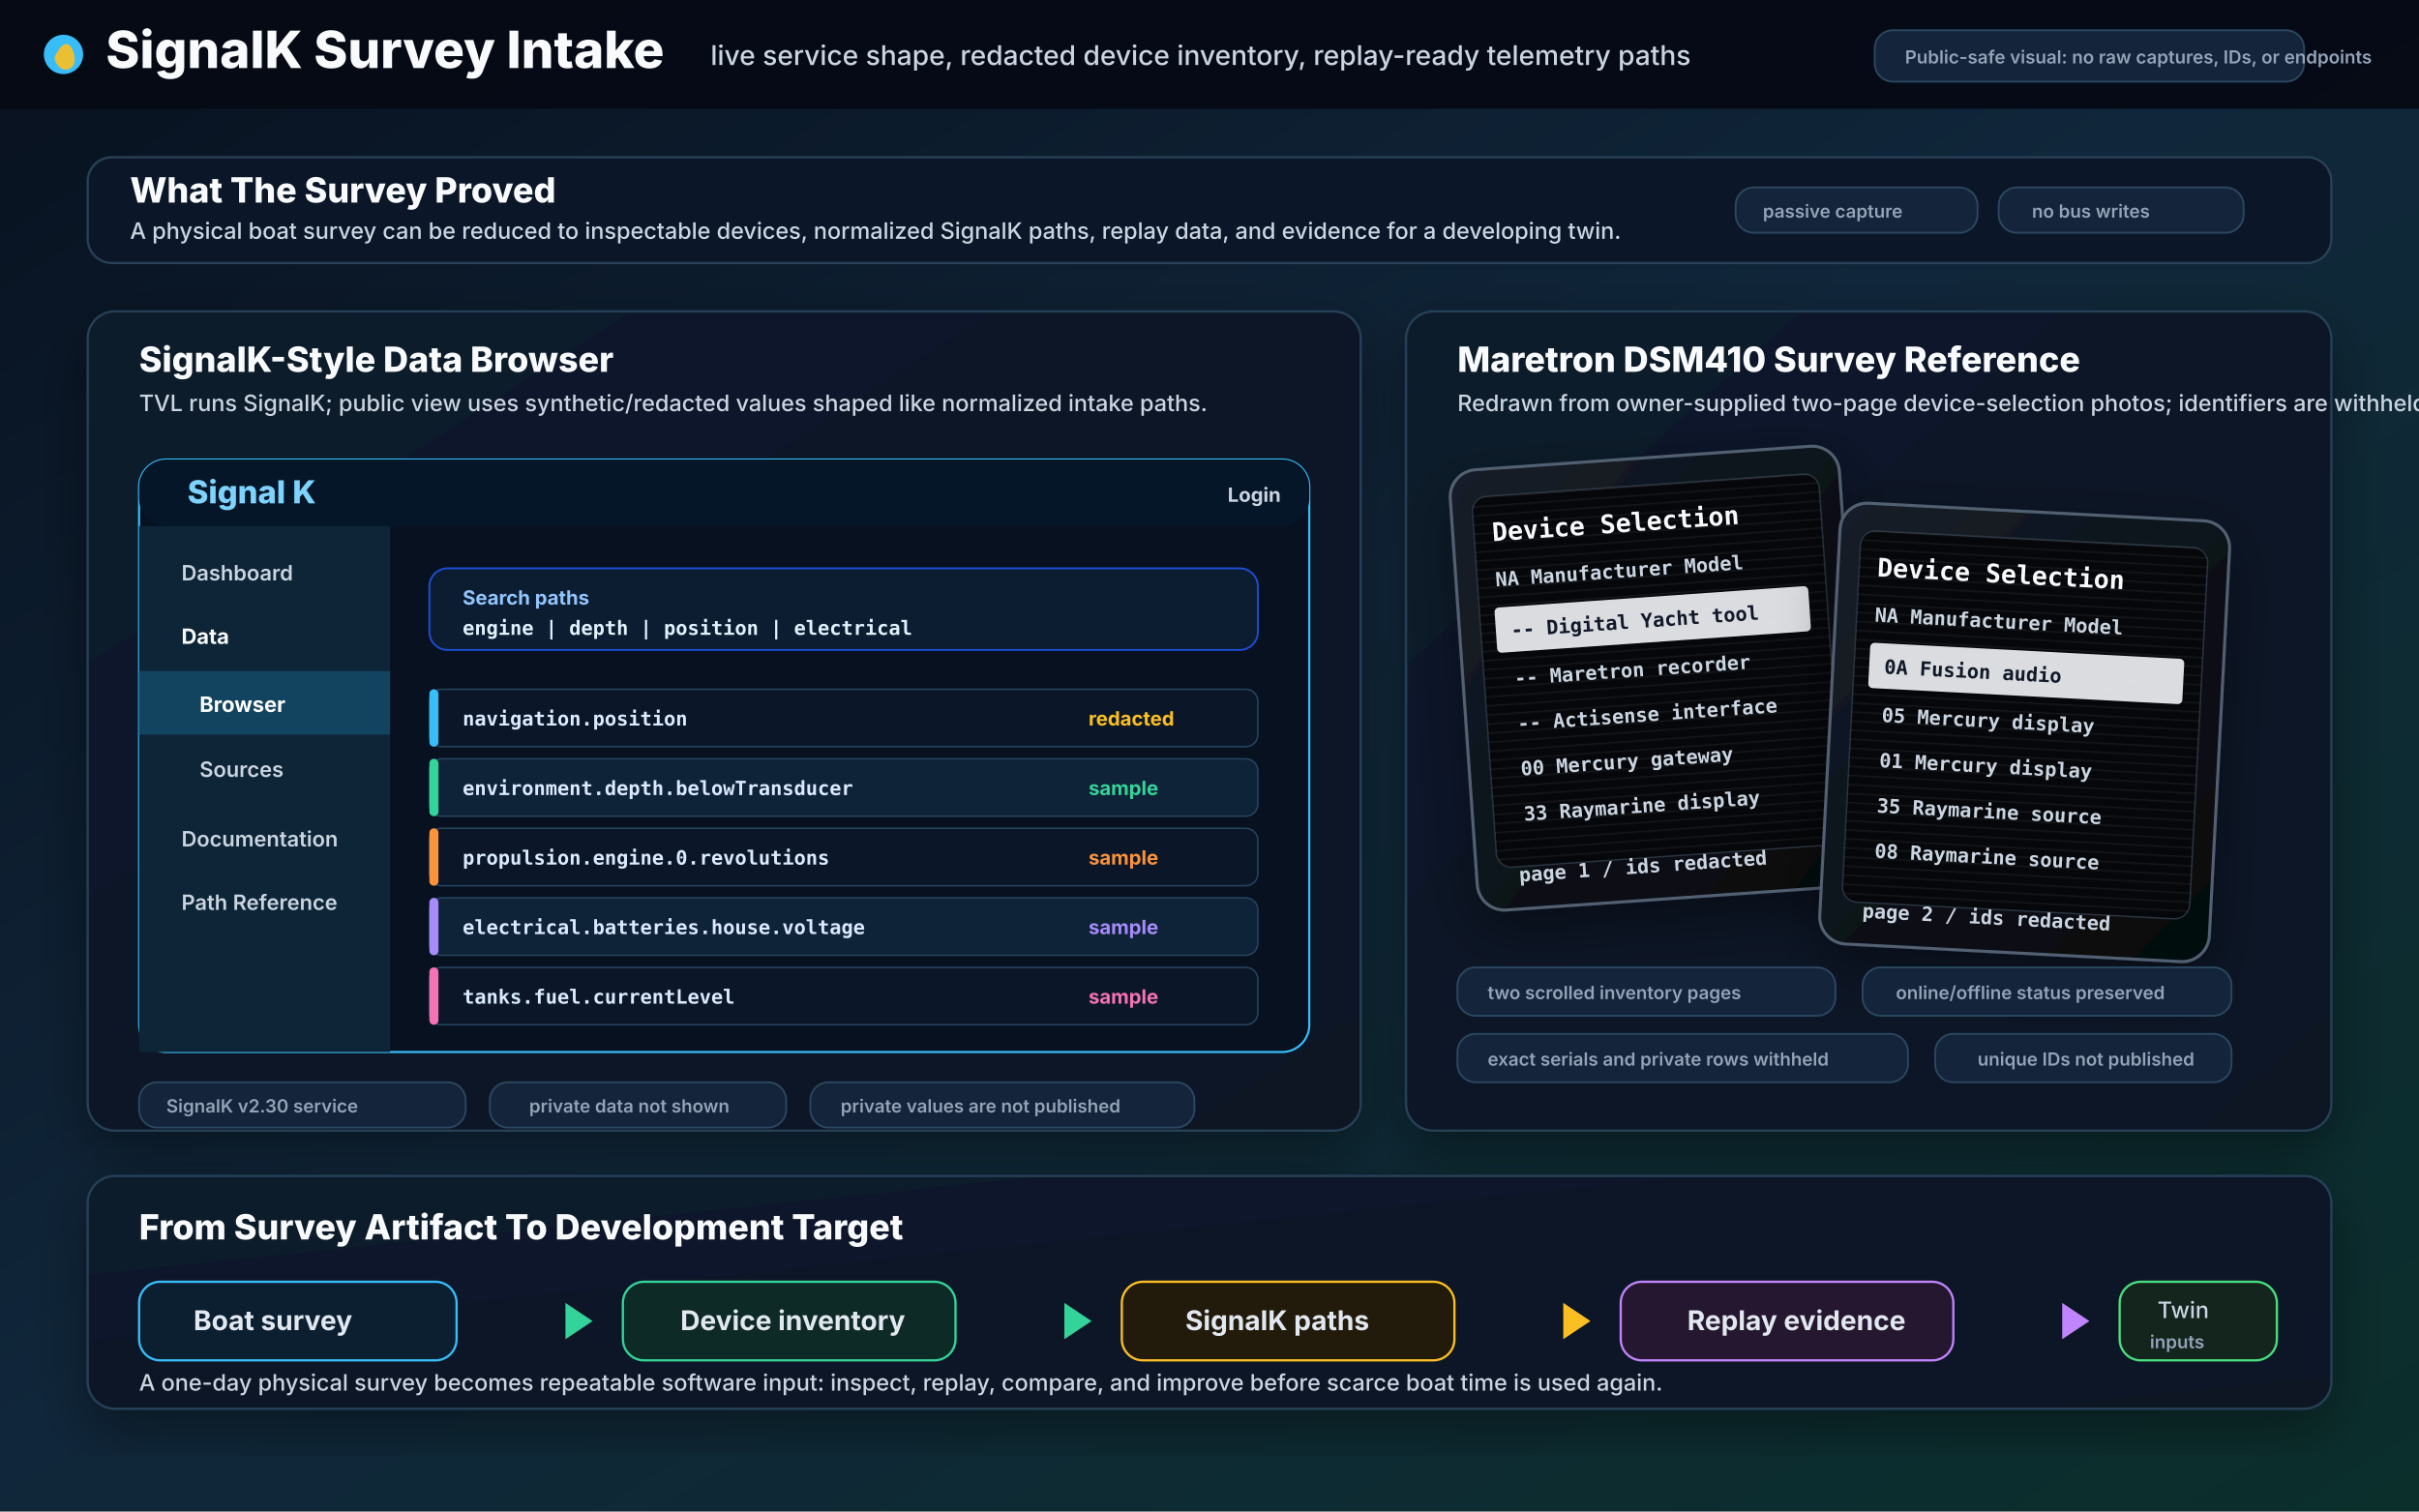
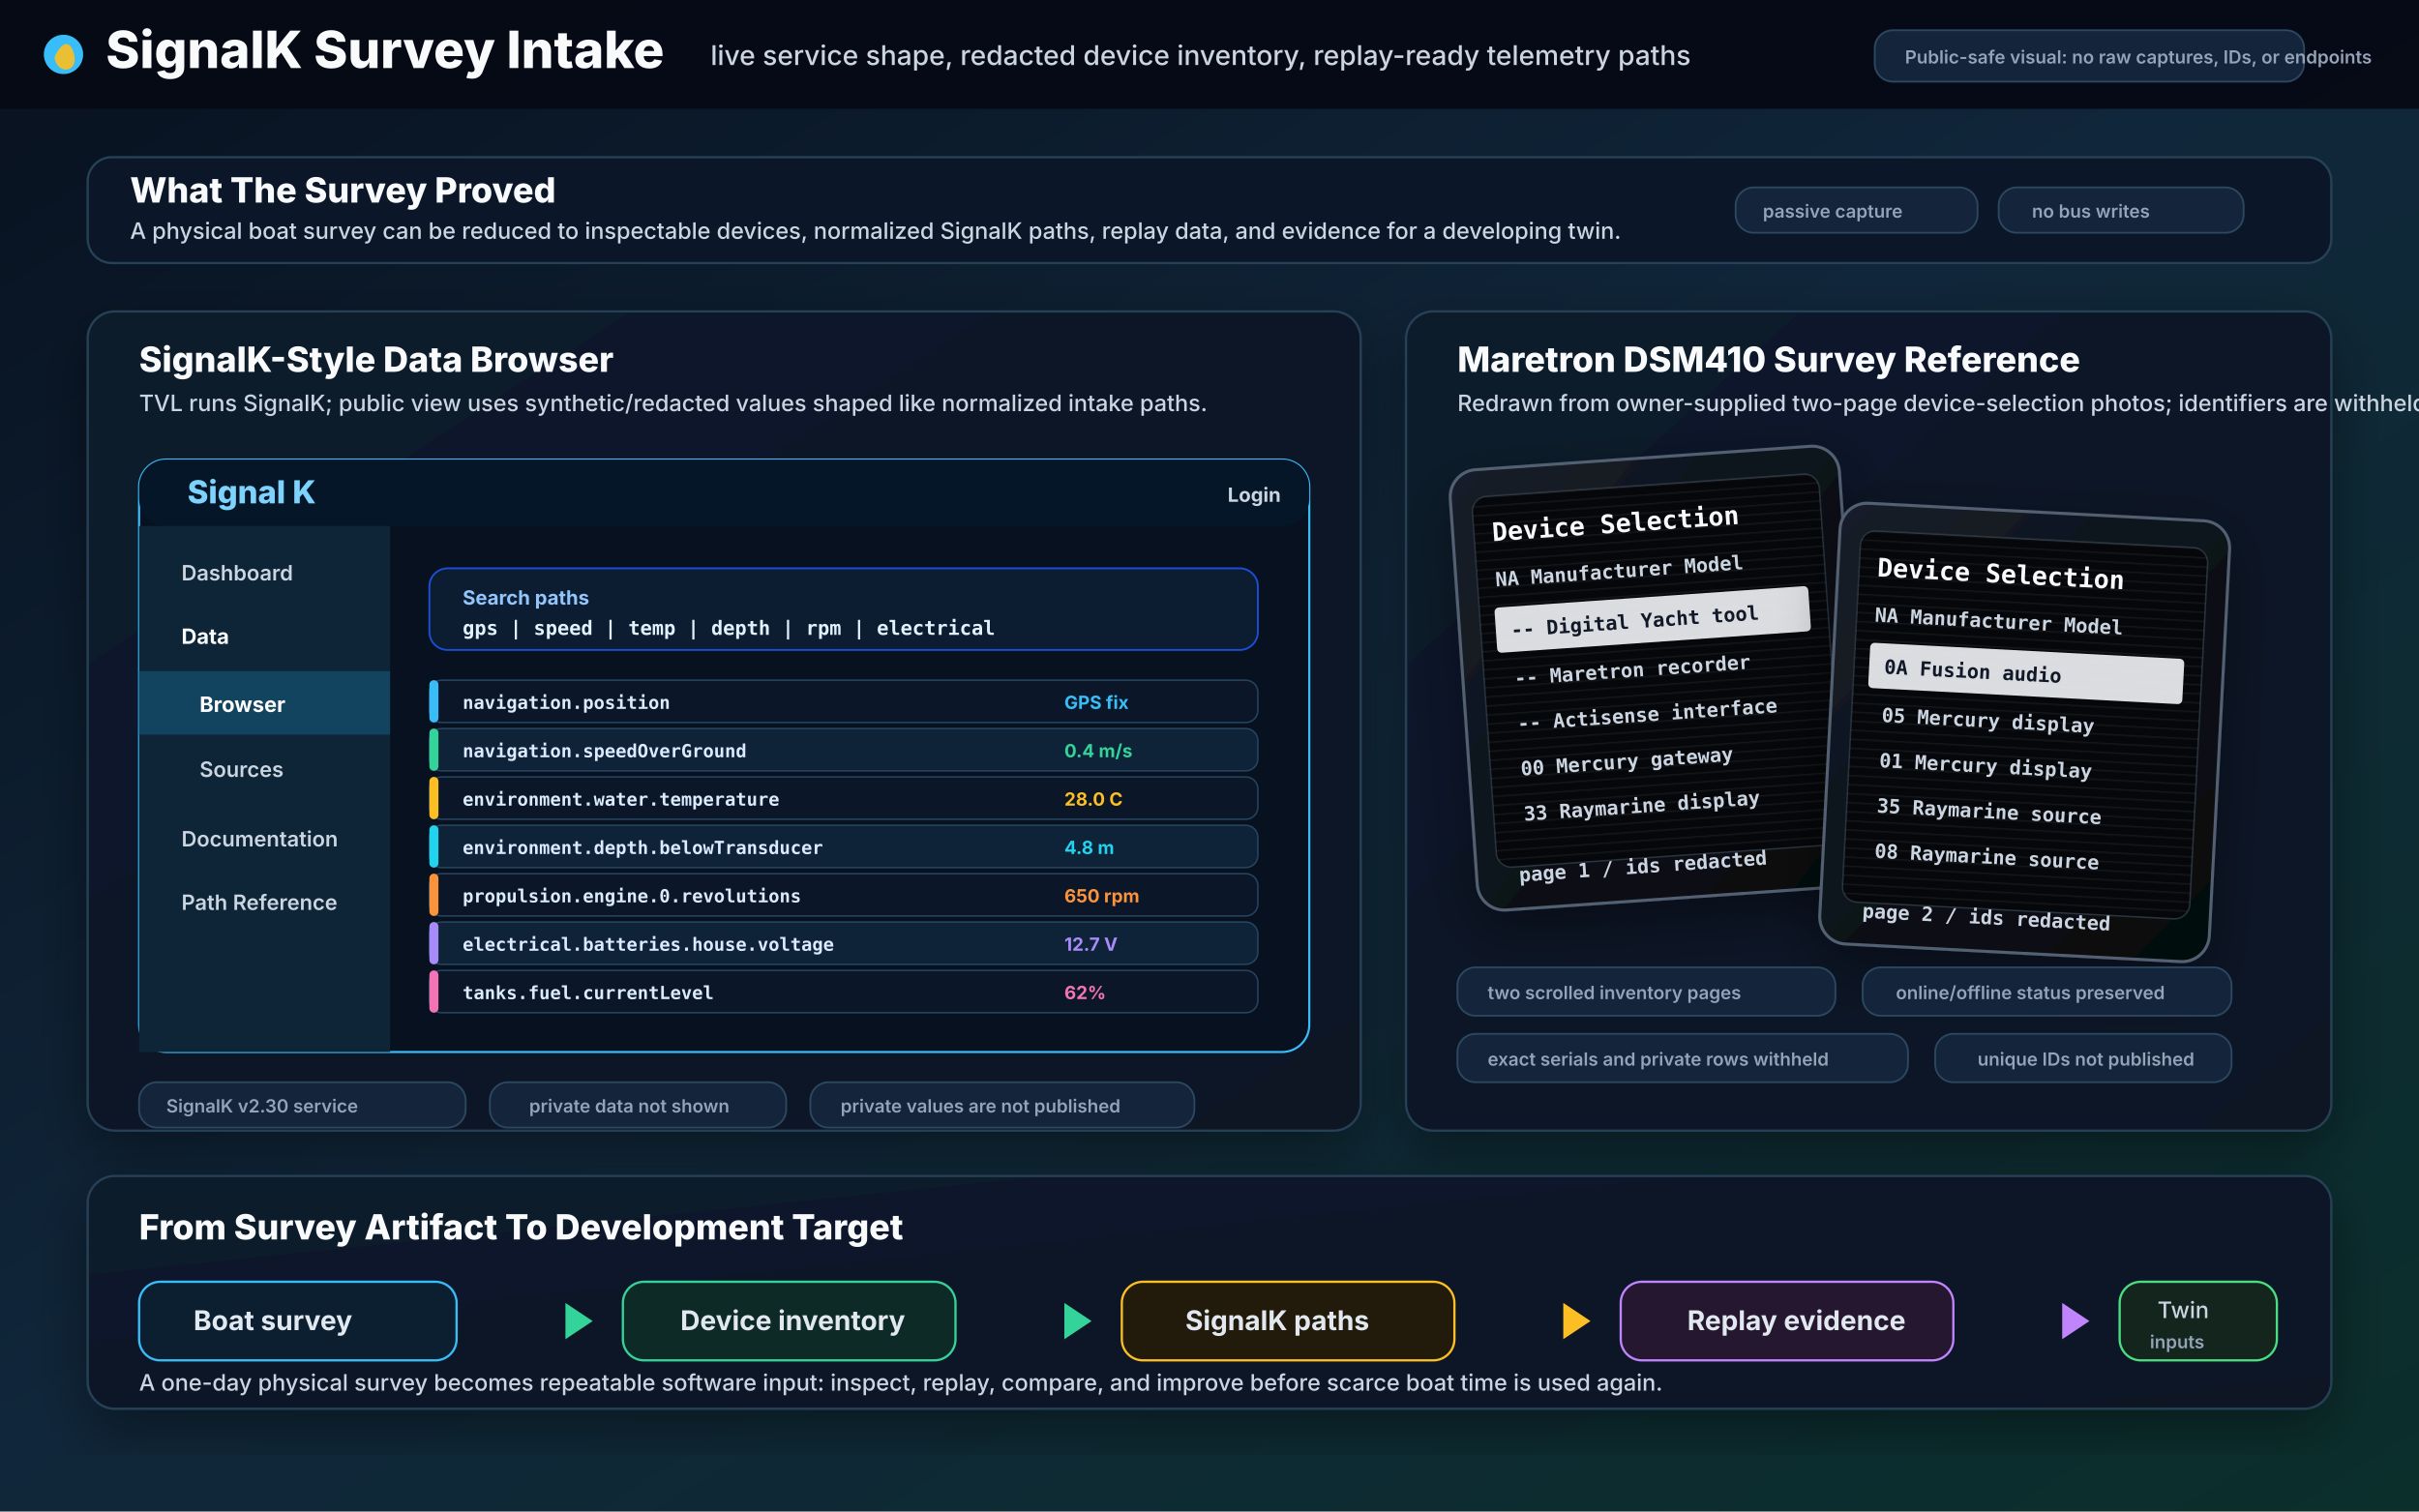
<svg xmlns="http://www.w3.org/2000/svg" width="1600" height="1000" viewBox="0 0 1600 1000" role="img" aria-labelledby="title desc">
  <defs>
    <linearGradient id="page" x1="0" y1="0" x2="1" y2="1">
      <stop offset="0" stop-color="#08111f" />
      <stop offset="0.48" stop-color="#10263a" />
      <stop offset="1" stop-color="#0b2f2b" />
    </linearGradient>
    <linearGradient id="panel" x1="0" y1="0" x2="1" y2="1">
      <stop offset="0" stop-color="#101b2b" />
      <stop offset="1" stop-color="#0b1424" />
    </linearGradient>
    <linearGradient id="screen" x1="0" y1="0" x2="1" y2="1">
      <stop offset="0" stop-color="#16202a" />
      <stop offset="0.55" stop-color="#0c1118" />
      <stop offset="1" stop-color="#05070c" />
    </linearGradient>
    <linearGradient id="signal" x1="0" y1="0" x2="1" y2="0">
      <stop offset="0" stop-color="#38bdf8" />
      <stop offset="0.55" stop-color="#34d399" />
      <stop offset="1" stop-color="#fbbf24" />
    </linearGradient>
    <pattern id="scanlines" width="6" height="6" patternUnits="userSpaceOnUse">
      <rect width="6" height="6" fill="transparent" />
      <rect y="0" width="6" height="1" fill="#ffffff" opacity="0.08" />
    </pattern>
    <filter id="shadow" x="-20%" y="-20%" width="140%" height="140%">
      <feDropShadow dx="0" dy="14" stdDeviation="18" flood-color="#000000" flood-opacity="0.38" />
    </filter>
    <filter id="glow" x="-20%" y="-20%" width="140%" height="140%">
      <feDropShadow dx="0" dy="0" stdDeviation="5" flood-color="#67e8f9" flood-opacity="0.35" />
    </filter>
    <style>
      .title { font: 800 34px -apple-system, BlinkMacSystemFont, "Segoe UI", sans-serif; fill: #f8fafc; letter-spacing: 0; }
      .subtitle { font: 500 18px -apple-system, BlinkMacSystemFont, "Segoe UI", sans-serif; fill: #cbd5e1; letter-spacing: 0; }
      .h { font: 800 23px -apple-system, BlinkMacSystemFont, "Segoe UI", sans-serif; fill: #f8fafc; letter-spacing: 0; }
      .m { font: 700 18px -apple-system, BlinkMacSystemFont, "Segoe UI", sans-serif; fill: #e2e8f0; letter-spacing: 0; }
      .s { font: 500 15px -apple-system, BlinkMacSystemFont, "Segoe UI", sans-serif; fill: #cbd5e1; letter-spacing: 0; }
      .tiny { font: 600 12px -apple-system, BlinkMacSystemFont, "Segoe UI", sans-serif; fill: #94a3b8; letter-spacing: 0; }
      .code { font: 600 13px ui-monospace, SFMono-Regular, Menlo, Consolas, monospace; fill: #dbeafe; letter-spacing: 0; }
      .code-dim { font: 600 12px ui-monospace, SFMono-Regular, Menlo, Consolas, monospace; fill: #93c5fd; letter-spacing: 0; }
      .device { font: 800 15px ui-monospace, SFMono-Regular, Menlo, Consolas, monospace; fill: #f8fafc; letter-spacing: 0; }
      .lcd { font: 800 17px ui-monospace, SFMono-Regular, Menlo, Consolas, monospace; fill: #f8fafc; letter-spacing: 0; }
      .lcd-small { font: 700 13px ui-monospace, SFMono-Regular, Menlo, Consolas, monospace; fill: #cbd5e1; letter-spacing: 0; }
      .panel { fill: url(#panel); stroke: #274156; stroke-width: 1.5; rx: 18; filter: url(#shadow); }
      .chip { fill: #14243a; stroke: #2b4860; stroke-width: 1.2; rx: 12; }
      .row { fill: #0b1626; stroke: #22364c; stroke-width: 1; rx: 8; }
      .row2 { fill: #102338; stroke: #2b4860; stroke-width: 1; rx: 8; }
      .good { fill: #34d399; }
      .warn { fill: #fbbf24; }
      .blue { fill: #38bdf8; }
      .orange { fill: #fb923c; }
      .line { stroke: url(#signal); stroke-width: 5; stroke-linecap: round; }
    </style>
  </defs>
  <rect width="1600" height="1000" fill="url(#page)" />
  <rect x="0" y="0" width="1600" height="72" fill="#050915" opacity="0.96" />
  <circle cx="42" cy="36" r="13" fill="#38bdf8" />
  <path d="M36 38 C42 25 47 28 49 36 C52 48 38 50 36 38 Z" fill="#fbbf24" opacity="0.92" />
  <text x="70" y="45" class="title">SignalK Survey Intake</text>
  <text x="470" y="43" class="subtitle">live service shape, redacted device inventory, replay-ready telemetry paths</text>
  <rect x="1240" y="20" width="284" height="34" class="chip" />
  <text x="1260" y="42" class="tiny">Public-safe visual: no raw captures, IDs, or endpoints</text>
  <rect x="58" y="104" width="1484" height="70" rx="16" fill="#0b1728" stroke="#274156" stroke-width="1.5" />
  <text x="86" y="134" class="h">What The Survey Proved</text>
  <text x="86" y="158" class="s">A physical boat survey can be reduced to inspectable devices, normalized SignalK paths, replay data, and evidence for a developing twin.</text>
  <rect x="1148" y="124" width="160" height="30" class="chip" />
  <text x="1166" y="144" class="tiny">passive capture</text>
  <rect x="1322" y="124" width="162" height="30" class="chip" />
  <text x="1344" y="144" class="tiny">no bus writes</text>
  <rect x="58" y="206" width="842" height="542" class="panel" />
  <text x="92" y="246" class="h">SignalK-Style Data Browser</text>
  <text x="92" y="272" class="s">TVL runs SignalK; public view uses synthetic/redacted values shaped like normalized intake paths.</text>
  <rect x="92" y="304" width="774" height="392" rx="18" fill="#07111f" stroke="#38bdf8" stroke-width="1.4" />
  <rect x="92" y="304" width="774" height="44" rx="18" fill="#061629" />
  <text x="124" y="333" style="font:800 21px -apple-system,BlinkMacSystemFont,'Segoe UI',sans-serif;fill:#7dd3fc;letter-spacing:0">Signal K</text>
  <text x="812" y="332" style="font:700 13px -apple-system,BlinkMacSystemFont,'Segoe UI',sans-serif;fill:#cbd5e1;letter-spacing:0">Login</text>
  <rect x="92" y="348" width="166" height="348" fill="#0d2537" />
  <text x="120" y="384" style="font:600 14px -apple-system,BlinkMacSystemFont,'Segoe UI',sans-serif;fill:#cbd5e1;letter-spacing:0">Dashboard</text>
  <text x="120" y="426" style="font:700 14px -apple-system,BlinkMacSystemFont,'Segoe UI',sans-serif;fill:#f8fafc;letter-spacing:0">Data</text>
  <rect x="92" y="444" width="166" height="42" fill="#12445f" />
  <text x="132" y="471" style="font:700 14px -apple-system,BlinkMacSystemFont,'Segoe UI',sans-serif;fill:#ffffff;letter-spacing:0">Browser</text>
  <text x="132" y="514" style="font:600 14px -apple-system,BlinkMacSystemFont,'Segoe UI',sans-serif;fill:#cbd5e1;letter-spacing:0">Sources</text>
  <text x="120" y="560" style="font:600 14px -apple-system,BlinkMacSystemFont,'Segoe UI',sans-serif;fill:#cbd5e1;letter-spacing:0">Documentation</text>
  <text x="120" y="602" style="font:600 14px -apple-system,BlinkMacSystemFont,'Segoe UI',sans-serif;fill:#cbd5e1;letter-spacing:0">Path Reference</text>
  <rect x="284" y="376" width="548" height="54" rx="12" fill="#0c1d31" stroke="#1d4ed8" stroke-width="1.2" />
  <text x="306" y="400" style="font:700 13px -apple-system,BlinkMacSystemFont,'Segoe UI',sans-serif;fill:#93c5fd;letter-spacing:0">Search paths</text>
-   <text x="306" y="420" style="font:600 13px ui-monospace,SFMono-Regular,Menlo,Consolas,monospace;fill:#e0f2fe;letter-spacing:0">engine | depth | position | electrical</text>
+   <text x="306" y="420" style="font:600 13px ui-monospace,SFMono-Regular,Menlo,Consolas,monospace;fill:#e0f2fe;letter-spacing:0">gps | speed | temp | depth | rpm | electrical</text>
  <g>
-     <rect x="284" y="456" width="548" height="38" rx="8" fill="#0b1728" stroke="#25445f" />
-     <rect x="284" y="456" width="6" height="38" rx="3" fill="#38bdf8" />
-     <text x="306" y="480" style="font:700 13px ui-monospace,SFMono-Regular,Menlo,Consolas,monospace;fill:#dbeafe;letter-spacing:0">navigation.position</text>
-     <text x="720" y="480" style="font:700 13px -apple-system,BlinkMacSystemFont,'Segoe UI',sans-serif;fill:#fbbf24;letter-spacing:0">redacted</text>
-     <rect x="284" y="502" width="548" height="38" rx="8" fill="#0f2338" stroke="#25445f" />
-     <rect x="284" y="502" width="6" height="38" rx="3" fill="#34d399" />
-     <text x="306" y="526" style="font:700 13px ui-monospace,SFMono-Regular,Menlo,Consolas,monospace;fill:#dbeafe;letter-spacing:0">environment.depth.belowTransducer</text>
-     <text x="720" y="526" style="font:700 13px -apple-system,BlinkMacSystemFont,'Segoe UI',sans-serif;fill:#34d399;letter-spacing:0">sample</text>
-     <rect x="284" y="548" width="548" height="38" rx="8" fill="#0b1728" stroke="#25445f" />
-     <rect x="284" y="548" width="6" height="38" rx="3" fill="#fb923c" />
-     <text x="306" y="572" style="font:700 13px ui-monospace,SFMono-Regular,Menlo,Consolas,monospace;fill:#dbeafe;letter-spacing:0">propulsion.engine.0.revolutions</text>
-     <text x="720" y="572" style="font:700 13px -apple-system,BlinkMacSystemFont,'Segoe UI',sans-serif;fill:#fb923c;letter-spacing:0">sample</text>
-     <rect x="284" y="594" width="548" height="38" rx="8" fill="#0f2338" stroke="#25445f" />
-     <rect x="284" y="594" width="6" height="38" rx="3" fill="#a78bfa" />
-     <text x="306" y="618" style="font:700 13px ui-monospace,SFMono-Regular,Menlo,Consolas,monospace;fill:#dbeafe;letter-spacing:0">electrical.batteries.house.voltage</text>
-     <text x="720" y="618" style="font:700 13px -apple-system,BlinkMacSystemFont,'Segoe UI',sans-serif;fill:#a78bfa;letter-spacing:0">sample</text>
-     <rect x="284" y="640" width="548" height="38" rx="8" fill="#0b1728" stroke="#25445f" />
-     <rect x="284" y="640" width="6" height="38" rx="3" fill="#f472b6" />
-     <text x="306" y="664" style="font:700 13px ui-monospace,SFMono-Regular,Menlo,Consolas,monospace;fill:#dbeafe;letter-spacing:0">tanks.fuel.currentLevel</text>
-     <text x="720" y="664" style="font:700 13px -apple-system,BlinkMacSystemFont,'Segoe UI',sans-serif;fill:#f472b6;letter-spacing:0">sample</text>
+     <rect x="284" y="450" width="548" height="28" rx="8" fill="#0b1728" stroke="#25445f" />
+     <rect x="284" y="450" width="6" height="28" rx="3" fill="#38bdf8" />
+     <text x="306" y="469" style="font:700 12px ui-monospace,SFMono-Regular,Menlo,Consolas,monospace;fill:#dbeafe;letter-spacing:0">navigation.position</text>
+     <text x="704" y="469" style="font:700 12px -apple-system,BlinkMacSystemFont,'Segoe UI',sans-serif;fill:#38bdf8;letter-spacing:0">GPS fix</text>
+     <rect x="284" y="482" width="548" height="28" rx="8" fill="#0f2338" stroke="#25445f" />
+     <rect x="284" y="482" width="6" height="28" rx="3" fill="#34d399" />
+     <text x="306" y="501" style="font:700 12px ui-monospace,SFMono-Regular,Menlo,Consolas,monospace;fill:#dbeafe;letter-spacing:0">navigation.speedOverGround</text>
+     <text x="704" y="501" style="font:700 12px -apple-system,BlinkMacSystemFont,'Segoe UI',sans-serif;fill:#34d399;letter-spacing:0">0.4 m/s</text>
+     <rect x="284" y="514" width="548" height="28" rx="8" fill="#0b1728" stroke="#25445f" />
+     <rect x="284" y="514" width="6" height="28" rx="3" fill="#fbbf24" />
+     <text x="306" y="533" style="font:700 12px ui-monospace,SFMono-Regular,Menlo,Consolas,monospace;fill:#dbeafe;letter-spacing:0">environment.water.temperature</text>
+     <text x="704" y="533" style="font:700 12px -apple-system,BlinkMacSystemFont,'Segoe UI',sans-serif;fill:#fbbf24;letter-spacing:0">28.0 C</text>
+     <rect x="284" y="546" width="548" height="28" rx="8" fill="#0f2338" stroke="#25445f" />
+     <rect x="284" y="546" width="6" height="28" rx="3" fill="#22d3ee" />
+     <text x="306" y="565" style="font:700 12px ui-monospace,SFMono-Regular,Menlo,Consolas,monospace;fill:#dbeafe;letter-spacing:0">environment.depth.belowTransducer</text>
+     <text x="704" y="565" style="font:700 12px -apple-system,BlinkMacSystemFont,'Segoe UI',sans-serif;fill:#22d3ee;letter-spacing:0">4.8 m</text>
+     <rect x="284" y="578" width="548" height="28" rx="8" fill="#0b1728" stroke="#25445f" />
+     <rect x="284" y="578" width="6" height="28" rx="3" fill="#fb923c" />
+     <text x="306" y="597" style="font:700 12px ui-monospace,SFMono-Regular,Menlo,Consolas,monospace;fill:#dbeafe;letter-spacing:0">propulsion.engine.0.revolutions</text>
+     <text x="704" y="597" style="font:700 12px -apple-system,BlinkMacSystemFont,'Segoe UI',sans-serif;fill:#fb923c;letter-spacing:0">650 rpm</text>
+     <rect x="284" y="610" width="548" height="28" rx="8" fill="#0f2338" stroke="#25445f" />
+     <rect x="284" y="610" width="6" height="28" rx="3" fill="#a78bfa" />
+     <text x="306" y="629" style="font:700 12px ui-monospace,SFMono-Regular,Menlo,Consolas,monospace;fill:#dbeafe;letter-spacing:0">electrical.batteries.house.voltage</text>
+     <text x="704" y="629" style="font:700 12px -apple-system,BlinkMacSystemFont,'Segoe UI',sans-serif;fill:#a78bfa;letter-spacing:0">12.7 V</text>
+     <rect x="284" y="642" width="548" height="28" rx="8" fill="#0b1728" stroke="#25445f" />
+     <rect x="284" y="642" width="6" height="28" rx="3" fill="#f472b6" />
+     <text x="306" y="661" style="font:700 12px ui-monospace,SFMono-Regular,Menlo,Consolas,monospace;fill:#dbeafe;letter-spacing:0">tanks.fuel.currentLevel</text>
+     <text x="704" y="661" style="font:700 12px -apple-system,BlinkMacSystemFont,'Segoe UI',sans-serif;fill:#f472b6;letter-spacing:0">62%</text>
  </g>
  <rect x="92" y="716" width="216" height="30" class="chip" />
  <text x="110" y="736" class="tiny">SignalK v2.30 service</text>
  <rect x="324" y="716" width="196" height="30" class="chip" />
  <text x="350" y="736" class="tiny">private data not shown</text>
  <rect x="536" y="716" width="254" height="30" class="chip" />
  <text x="556" y="736" class="tiny">private values are not published</text>
  <rect x="930" y="206" width="612" height="542" class="panel" />
  <text x="964" y="246" class="h">Maretron DSM410 Survey Reference</text>
  <text x="964" y="272" class="s">Redrawn from owner-supplied two-page device-selection photos; identifiers are withheld.</text>
  <g transform="translate(958 312) rotate(-4 0 0)">
    <rect x="0" y="0" width="258" height="292" rx="18" fill="url(#screen)" stroke="#526172" stroke-width="2" filter="url(#shadow)" />
    <rect x="14" y="18" width="230" height="246" rx="10" fill="#05070a" stroke="#28323d" />
    <rect x="14" y="18" width="230" height="246" rx="10" fill="url(#scanlines)" opacity="0.75" />
    <text x="26" y="48" class="lcd">Device Selection</text>
    <text x="26" y="78" class="lcd-small">NA  Manufacturer  Model</text>
    <rect x="24" y="92" width="208" height="30" rx="3" fill="#e5e7eb" opacity="0.95" />
    <text x="34" y="112" style="font:800 13px ui-monospace,SFMono-Regular,Menlo,Consolas,monospace;fill:#111827;letter-spacing:0">-- Digital Yacht tool</text>
    <text x="34" y="144" class="lcd-small">-- Maretron recorder</text>
    <text x="34" y="174" class="lcd-small">-- Actisense interface</text>
    <text x="34" y="204" class="lcd-small">00 Mercury gateway</text>
    <text x="34" y="234" class="lcd-small">33 Raymarine display</text>
    <text x="28" y="274" class="lcd-small">page 1 / ids redacted</text>
  </g>
  <g transform="translate(1218 332) rotate(3 0 0)">
    <rect x="0" y="0" width="258" height="292" rx="18" fill="url(#screen)" stroke="#526172" stroke-width="2" filter="url(#shadow)" />
    <rect x="14" y="18" width="230" height="246" rx="10" fill="#05070a" stroke="#28323d" />
    <rect x="14" y="18" width="230" height="246" rx="10" fill="url(#scanlines)" opacity="0.75" />
    <text x="26" y="48" class="lcd">Device Selection</text>
    <text x="26" y="78" class="lcd-small">NA  Manufacturer  Model</text>
    <rect x="24" y="92" width="208" height="30" rx="3" fill="#e5e7eb" opacity="0.95" />
    <text x="34" y="112" style="font:800 13px ui-monospace,SFMono-Regular,Menlo,Consolas,monospace;fill:#111827;letter-spacing:0">0A Fusion audio</text>
    <text x="34" y="144" class="lcd-small">05 Mercury display</text>
    <text x="34" y="174" class="lcd-small">01 Mercury display</text>
    <text x="34" y="204" class="lcd-small">35 Raymarine source</text>
    <text x="34" y="234" class="lcd-small">08 Raymarine source</text>
    <text x="28" y="274" class="lcd-small">page 2 / ids redacted</text>
  </g>
  <rect x="964" y="640" width="250" height="32" class="chip" />
  <text x="984" y="661" class="tiny">two scrolled inventory pages</text>
  <rect x="1232" y="640" width="244" height="32" class="chip" />
  <text x="1254" y="661" class="tiny">online/offline status preserved</text>
  <rect x="964" y="684" width="298" height="32" class="chip" />
  <text x="984" y="705" class="tiny">exact serials and private rows withheld</text>
  <rect x="1280" y="684" width="196" height="32" class="chip" />
  <text x="1308" y="705" class="tiny">unique IDs not published</text>
  <rect x="58" y="778" width="1484" height="154" class="panel" />
  <text x="92" y="820" class="h">From Survey Artifact To Development Target</text>
  <g>
    <rect x="92" y="848" width="210" height="52" rx="14" fill="#0b1f31" stroke="#38bdf8" stroke-width="1.5" />
    <text x="128" y="880" class="m">Boat survey</text>
    <path d="M308 874 L392 874" class="line" />
    <polygon points="392,874 374,862 374,886" fill="#34d399" />
    <rect x="412" y="848" width="220" height="52" rx="14" fill="#0e2a26" stroke="#34d399" stroke-width="1.5" />
    <text x="450" y="880" class="m">Device inventory</text>
    <path d="M638 874 L722 874" class="line" />
    <polygon points="722,874 704,862 704,886" fill="#34d399" />
    <rect x="742" y="848" width="220" height="52" rx="14" fill="#221a0a" stroke="#fbbf24" stroke-width="1.5" />
    <text x="784" y="880" class="m">SignalK paths</text>
    <path d="M968 874 L1052 874" class="line" />
    <polygon points="1052,874 1034,862 1034,886" fill="#fbbf24" />
    <rect x="1072" y="848" width="220" height="52" rx="14" fill="#25172f" stroke="#c084fc" stroke-width="1.5" />
    <text x="1116" y="880" class="m">Replay evidence</text>
    <path d="M1298 874 L1382 874" class="line" />
    <polygon points="1382,874 1364,862 1364,886" fill="#c084fc" />
    <rect x="1402" y="848" width="104" height="52" rx="14" fill="#13251d" stroke="#4ade80" stroke-width="1.5" />
    <text x="1427" y="872" class="s">Twin</text>
    <text x="1422" y="892" class="tiny">inputs</text>
  </g>
  <text x="92" y="920" class="s">A one-day physical survey becomes repeatable software input: inspect, replay, compare, and improve before scarce boat time is used again.</text>
</svg>
